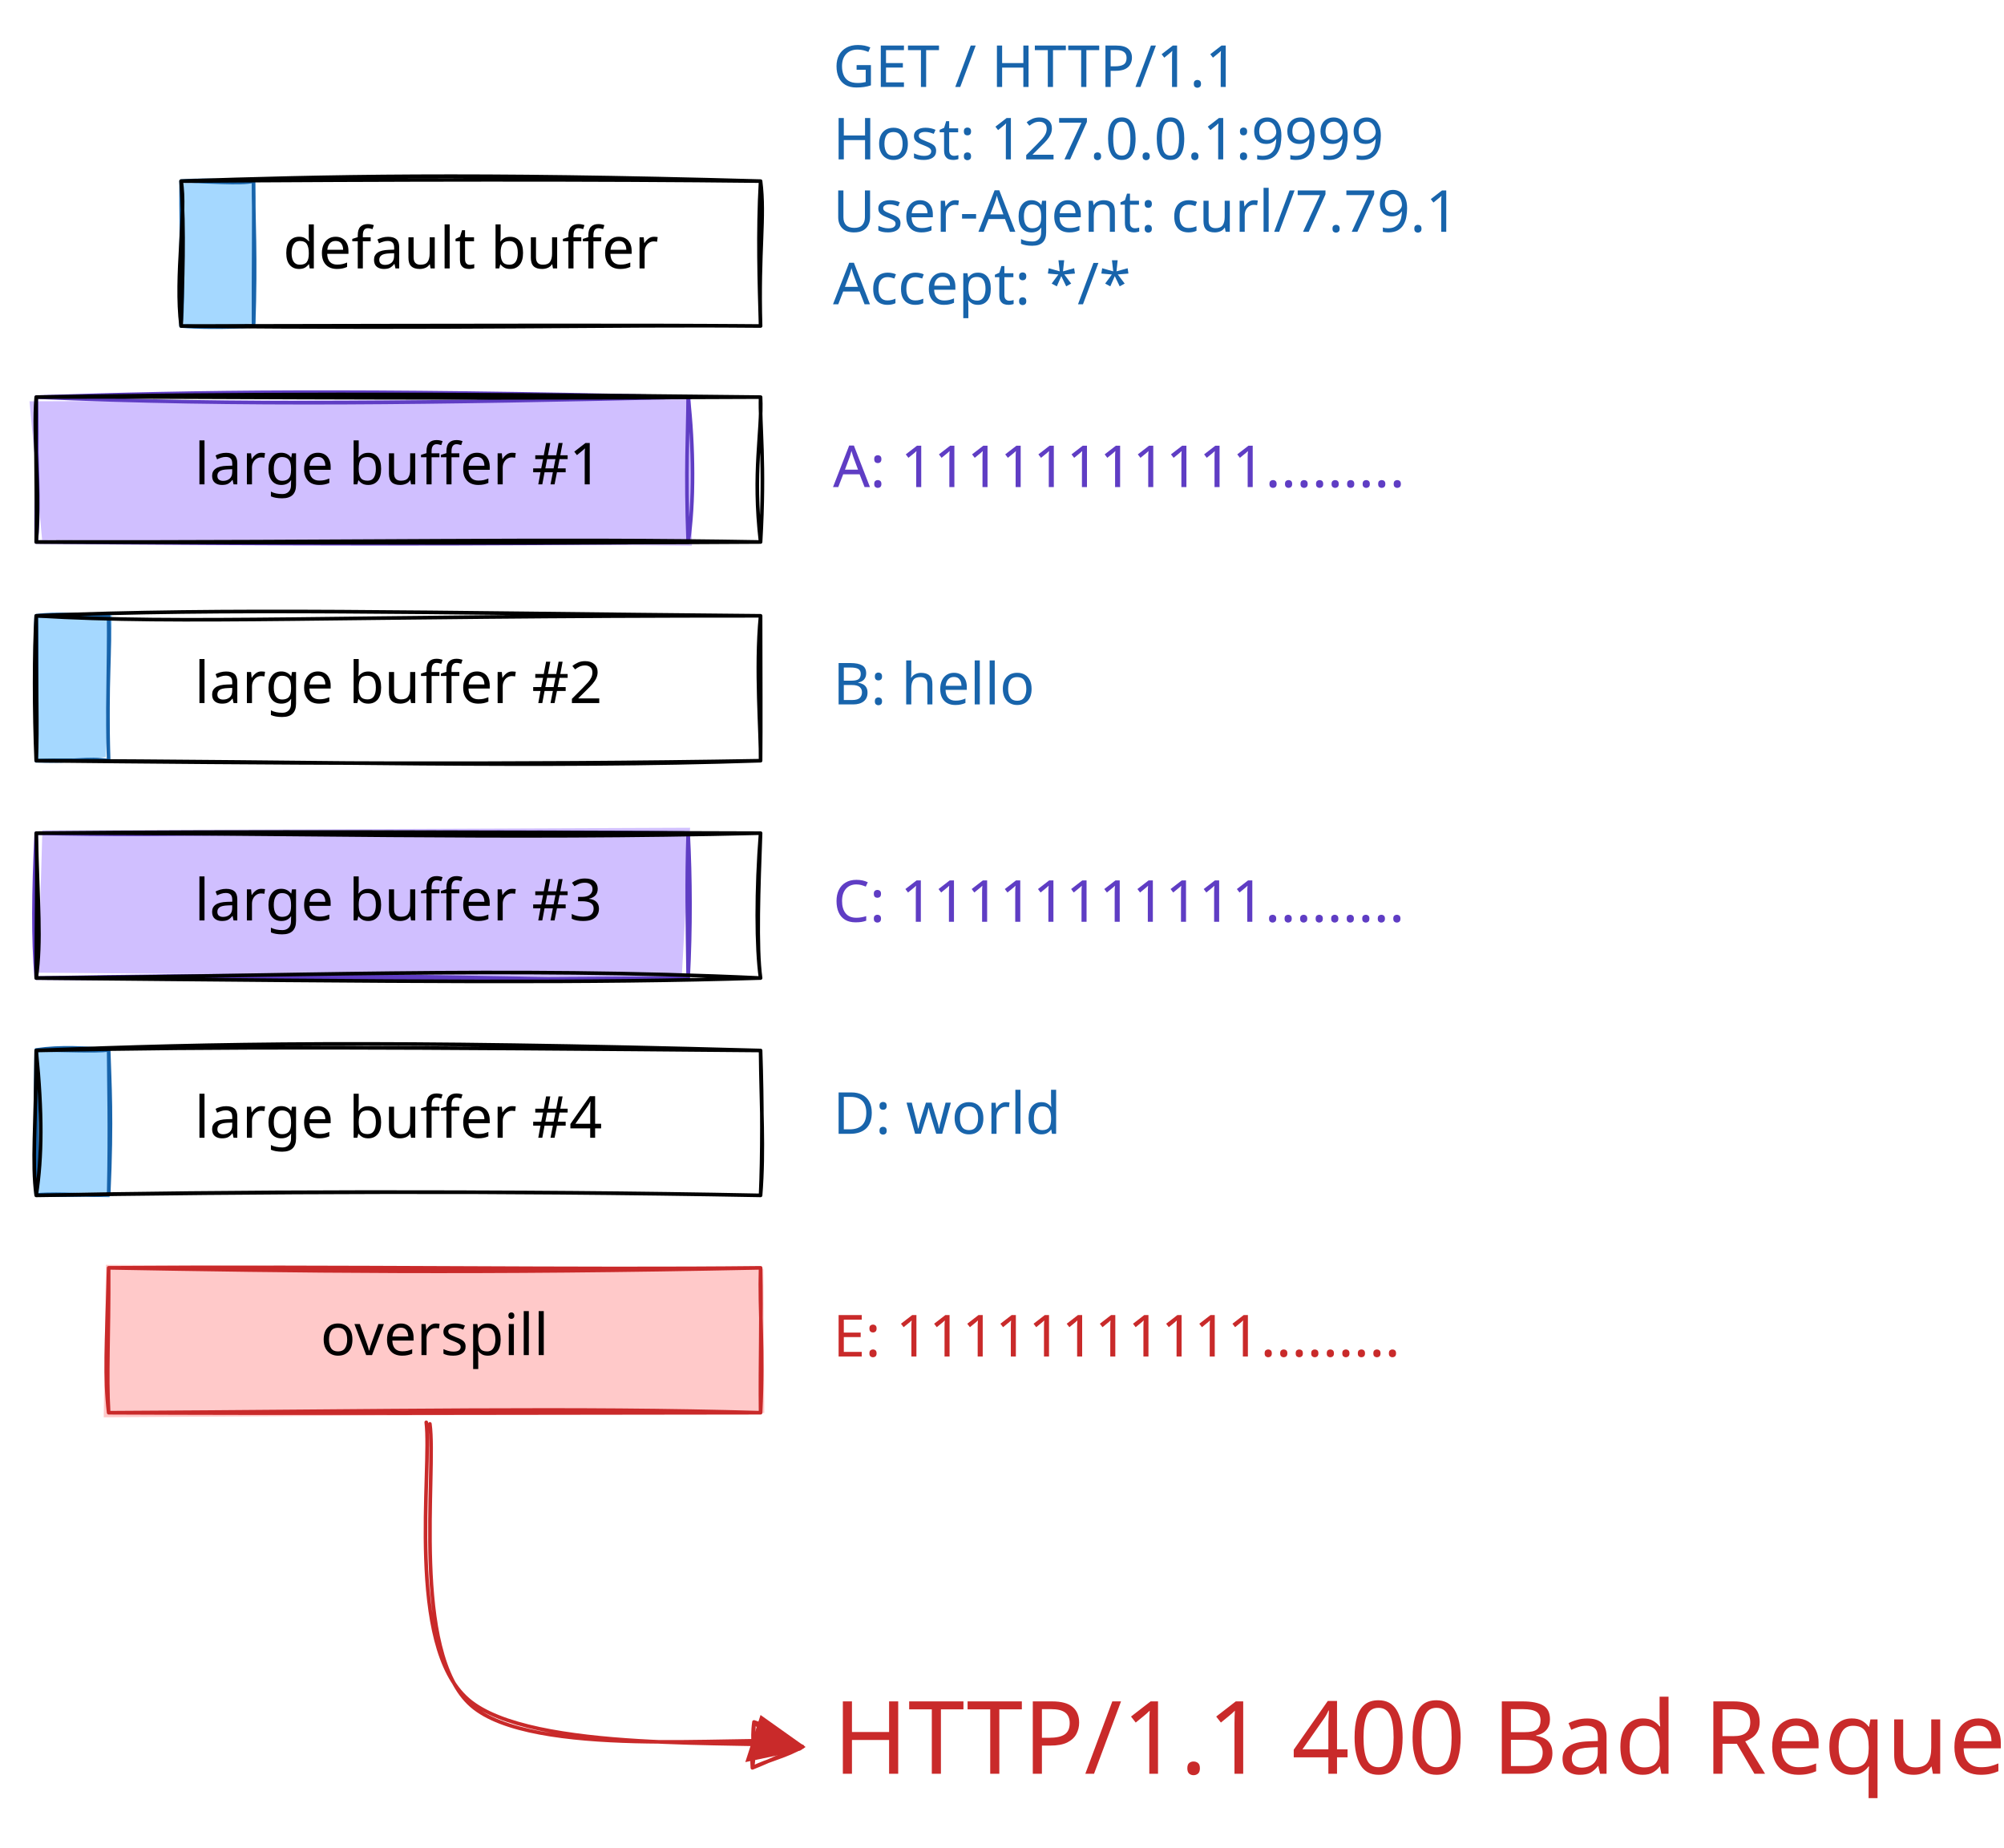
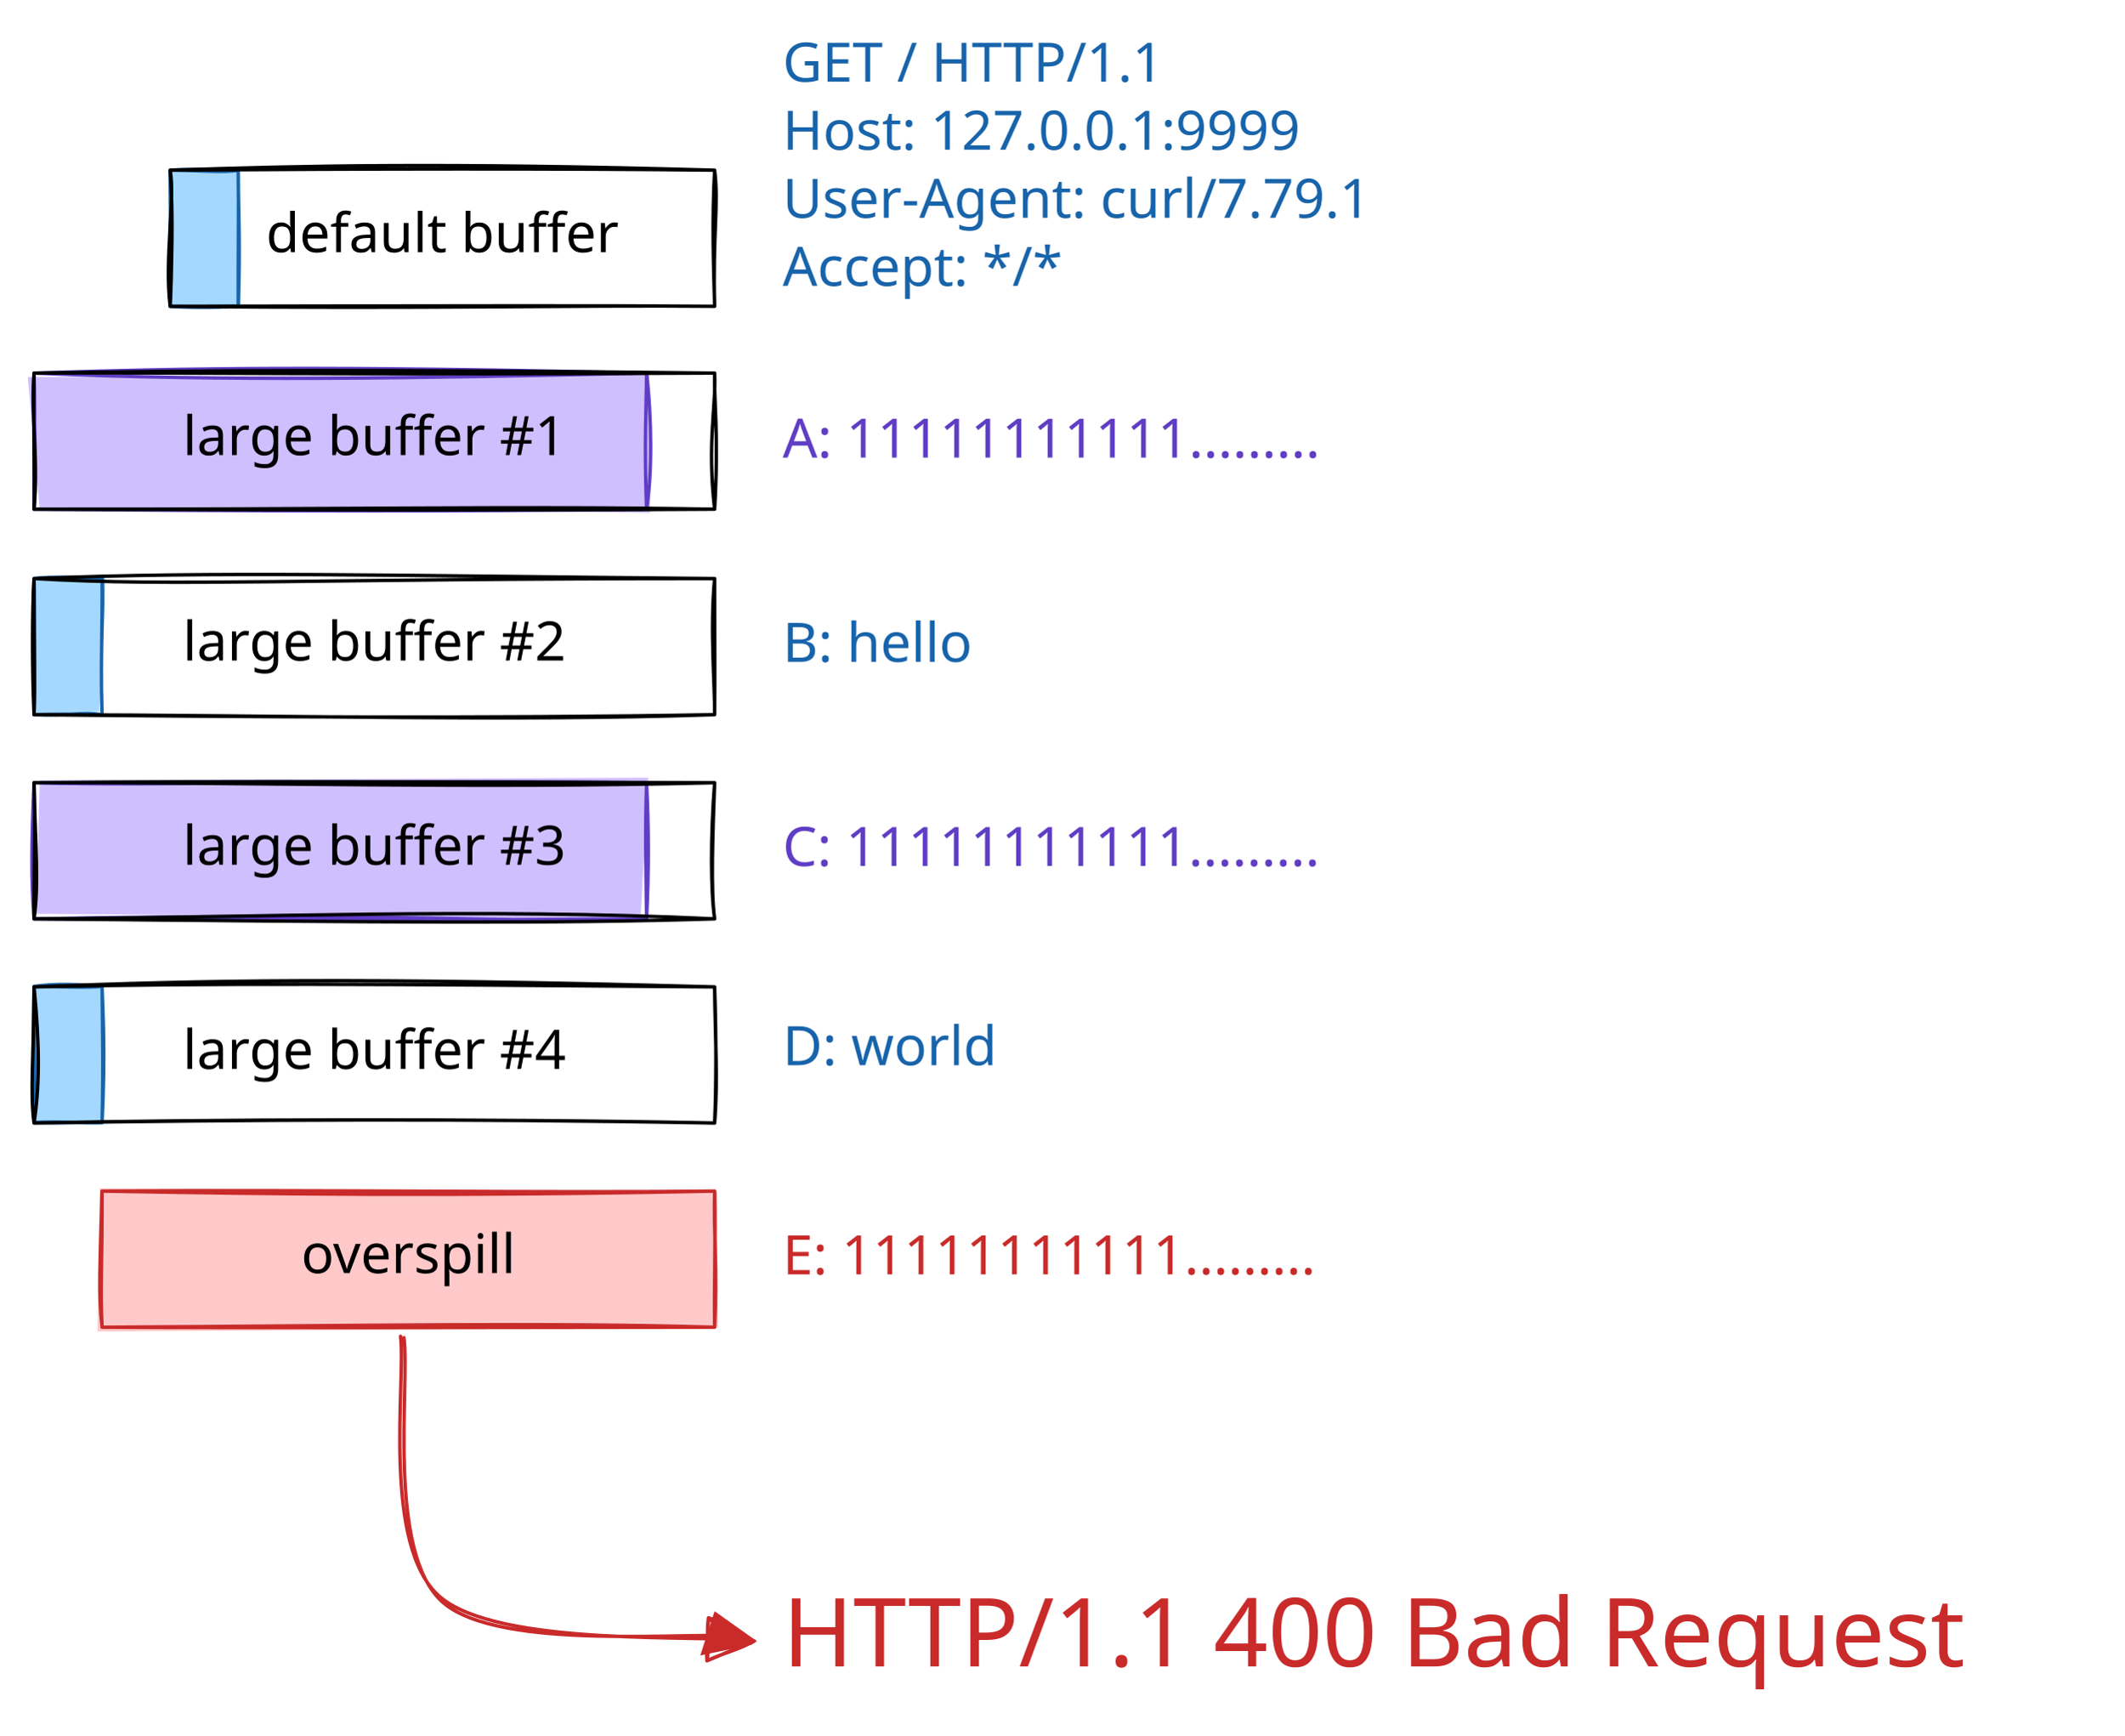
- <svg xmlns="http://www.w3.org/2000/svg" version="1.1" viewBox="0 0 553.32 510" width="1106.64" height="1020" style="background-color: #fffef8">
+ <svg xmlns="http://www.w3.org/2000/svg" version="1.1" viewBox="0 0 624.218 510" width="1248.435" height="1020" style="background-color: #fffef8">
  <defs>
    <style class="style-fonts">
      @font-face { font-family: Excalifont; src: url(/fonts/excalidraw/generated/1e0a7732d7b845c9.woff2); }
      @font-face { font-family: Comic Shanns; src: url(/fonts/excalidraw/generated/d829629ea018d619.woff2); }</style>
  </defs>
  <g stroke-linecap="round" transform="translate(10 289.8516) rotate(0 10 20)">
    <path d="M-0.48 0.09 L19.69 -1 L20.24 40.71 L-0.53 39.76" stroke="none" stroke-width="0" fill="#a5d8ff" />
    <path d="M0 0 C6.73 -0.98, 13.68 -0.55, 20 0 M0 0 C7.65 0.03, 16.17 0.47, 20 0 M20 0 C20.26 8.96, 20.99 18.79, 20 40 M20 0 C20.04 10.57, 20.42 20.47, 20 40 M20 40 C14.19 40.33, 7.55 39.52, 0 40 M20 40 C15.73 39.88, 11.81 40.22, 0 40 M0 40 C-0.22 25.07, -0.23 9.13, 0 0 M0 40 C0.44 29.39, 0.03 17.99, 0 0" stroke="#1864ab" stroke-width="1" fill="none" />
  </g>
  <g stroke-linecap="round" transform="translate(10 290) rotate(0 100 20)">
    <path d="M0 0 C49.3 -1.98, 95.66 -2.85, 200 0 M0 0 C51.01 -1.16, 100.9 -0.86, 200 0 M200 0 C200.14 15.43, 201.02 27.22, 200 40 M200 0 C200.5 14.3, 200.48 29.2, 200 40 M200 40 C131.77 38.63, 59.71 39.02, 0 40 M200 40 C124.79 38.62, 51.02 38.93, 0 40 M0 40 C1.63 29.27, 1.72 17.47, 0 0 M0 40 C-1.23 30.99, -0.08 20.73, 0 0" stroke="#000000" stroke-width="1" fill="none" />
  </g>
-   <g transform="translate(60.31 300) rotate(0 49.69 10)">
-     <text x="49.69" y="14.096" font-family="Excalifont, Xiaolai, Segoe UI Emoji" font-size="16px" fill="#000000" text-anchor="middle" style="white-space: pre;" direction="ltr" dominant-baseline="alphabetic">large buffer #4</text>
+   <g transform="translate(50.89589 300) rotate(0 59.10411 10)">
+     <text x="59.104" y="14.096" font-family="Excalifont, Xiaolai, Segoe UI Emoji" font-size="16px" fill="#000000" text-anchor="middle" style="white-space: pre;" direction="ltr" dominant-baseline="alphabetic">large buffer #4</text>
  </g>
  <g stroke-linecap="round" transform="translate(50 50) rotate(0 10 20)">
    <path d="M-0.24 0.63 L20.52 0.37 L20.67 39.28 L0.74 40.36" stroke="none" stroke-width="0" fill="#a5d8ff" />
    <path d="M0 0 C7.37 0.01, 16.48 0.88, 20 0 M0 0 C4.82 -0.36, 9.94 -0.2, 20 0 M20 0 C19.95 10.89, 20.72 20.44, 20 40 M20 0 C20.19 12.47, 19.94 24.37, 20 40 M20 40 C15.56 39.83, 11.83 40.53, 0 40 M20 40 C12.04 40.47, 4.18 40.36, 0 40 M0 40 C0.76 29.73, -0.06 17.87, 0 0 M0 40 C-0.52 30.04, 0.34 19.59, 0 0" stroke="#1864ab" stroke-width="1" fill="none" />
  </g>
  <g stroke-linecap="round" transform="translate(50 50) rotate(0 80 20)">
    <path d="M0 0 C39.89 -1.33, 79.78 -2.25, 160 0 M0 0 C57.52 -0.43, 115.04 -0.52, 160 0 M160 0 C161.27 10.12, 159.4 18.94, 160 40 M160 0 C159.19 14.4, 159.67 28.18, 160 40 M160 40 C118.01 39.6, 76.82 40.83, 0 40 M160 40 C126.46 39.74, 93.5 39.83, 0 40 M0 40 C-1.74 26.13, 1.54 8.26, 0 0 M0 40 C0.38 27.69, 1.02 14.1, 0 0" stroke="#000000" stroke-width="1" fill="none" />
  </g>
-   <g transform="translate(83.905 60) rotate(0 46.095 10)">
-     <text x="46.095" y="14.096" font-family="Excalifont, Xiaolai, Segoe UI Emoji" font-size="16px" fill="#000000" text-anchor="middle" style="white-space: pre;" direction="ltr" dominant-baseline="alphabetic">default buffer</text>
+   <g transform="translate(74.83189 60) rotate(0 55.16811 10)">
+     <text x="55.168" y="14.096" font-family="Excalifont, Xiaolai, Segoe UI Emoji" font-size="16px" fill="#000000" text-anchor="middle" style="white-space: pre;" direction="ltr" dominant-baseline="alphabetic">default buffer</text>
  </g>
  <g stroke-linecap="round" transform="translate(10 109.625) rotate(0 90 20)">
    <path d="M-1.85 1.16 L180.79 0.45 L181.04 41.06 L1.63 39.45" stroke="none" stroke-width="0" fill="#d0bfff" />
    <path d="M0 0 C45.02 -1.51, 86.89 -2.13, 180 0 M0 0 C55.92 2.51, 110.84 1.56, 180 0 M180 0 C181.54 13.09, 181.68 29.76, 180 40 M180 0 C179.95 9.87, 179.26 20.17, 180 40 M180 40 C143.05 39.04, 101.5 40.54, 0 40 M180 40 C123.04 40.7, 66.96 40.6, 0 40 M0 40 C1.1 28.03, -0.15 18.88, 0 0 M0 40 C-0.14 26.97, 0.45 13.25, 0 0" stroke="#5f3dc4" stroke-width="1" fill="none" />
  </g>
  <g stroke-linecap="round" transform="translate(10 109.625) rotate(0 100 20)">
    <path d="M0 0 C43.82 -0.26, 84.56 0.59, 200 0 M0 0 C52.83 -0.87, 103.09 -1.11, 200 0 M200 0 C200.49 9.66, 197.73 20.45, 200 40 M200 0 C199.75 7.85, 201.27 18.05, 200 40 M200 40 C143 38.97, 88.69 40.12, 0 40 M200 40 C144.87 40.36, 89.64 40.22, 0 40 M0 40 C1.15 25.49, -0.96 11.3, 0 0 M0 40 C0.3 29.26, -0.29 19.66, 0 0" stroke="#000000" stroke-width="1" fill="none" />
  </g>
-   <g transform="translate(61.895 119.625) rotate(0 48.105 10)">
-     <text x="48.105" y="14.096" font-family="Excalifont, Xiaolai, Segoe UI Emoji" font-size="16px" fill="#000000" text-anchor="middle" style="white-space: pre;" direction="ltr" dominant-baseline="alphabetic">large buffer #1</text>
+   <g transform="translate(52.15989 119.625) rotate(0 57.84011 10)">
+     <text x="57.84" y="14.096" font-family="Excalifont, Xiaolai, Segoe UI Emoji" font-size="16px" fill="#000000" text-anchor="middle" style="white-space: pre;" direction="ltr" dominant-baseline="alphabetic">large buffer #1</text>
  </g>
  <g stroke-linecap="round" transform="translate(10 170) rotate(0 10 20)">
    <path d="M-0.25 -0.23 L20.97 -0.2 L19.2 39.01 L-0.16 40.59" stroke="none" stroke-width="0" fill="#a5d8ff" />
    <path d="M0 0 C5.87 -0.79, 11.6 -0.07, 20 0 M0 0 C8.08 0.1, 16.02 0.06, 20 0 M20 0 C20.65 9.02, 19.31 17.63, 20 40 M20 0 C20.13 13.67, 19.5 26.91, 20 40 M20 40 C14.1 39.09, 10.43 40.41, 0 40 M20 40 C13.95 39.92, 7.13 39.75, 0 40 M0 40 C0.03 23.3, 0.27 8.22, 0 0 M0 40 C0.22 26.1, -0.62 11.77, 0 0" stroke="#1864ab" stroke-width="1" fill="none" />
  </g>
  <g stroke-linecap="round" transform="translate(10 170) rotate(0 100 20)">
    <path d="M0 0 C41.21 2.46, 81.28 -0.03, 200 0 M0 0 C53.19 -2.21, 104.36 -0.84, 200 0 M200 0 C198.56 14.71, 200.13 32.43, 200 40 M200 0 C200.02 15.49, 200.1 30.86, 200 40 M200 40 C138.59 42.05, 78.97 40.15, 0 40 M200 40 C131.04 41.18, 62.15 40.65, 0 40 M0 40 C-0.59 26.91, -0.58 9.26, 0 0 M0 40 C0.41 30.36, -0.06 20.65, 0 0" stroke="#000000" stroke-width="1" fill="none" />
  </g>
-   <g transform="translate(60.49 180) rotate(0 49.51 10)">
-     <text x="49.51" y="14.096" font-family="Excalifont, Xiaolai, Segoe UI Emoji" font-size="16px" fill="#000000" text-anchor="middle" style="white-space: pre;" direction="ltr" dominant-baseline="alphabetic">large buffer #2</text>
+   <g transform="translate(49.97588 180) rotate(0 60.02412 10)">
+     <text x="60.024" y="14.096" font-family="Excalifont, Xiaolai, Segoe UI Emoji" font-size="16px" fill="#000000" text-anchor="middle" style="white-space: pre;" direction="ltr" dominant-baseline="alphabetic">large buffer #2</text>
  </g>
  <g stroke-linecap="round" transform="translate(10 230) rotate(0 90 20)">
    <path d="M1.7 -0.77 L180.54 -1.48 L178.22 39.99 L0.56 38.52" stroke="none" stroke-width="0" fill="#d0bfff" />
    <path d="M0 0 C39.5 1.09, 77.61 -1.02, 180 0 M0 0 C64.97 0.12, 129.73 -0.68, 180 0 M180 0 C179.57 13.64, 179.77 22.98, 180 40 M180 0 C180.65 12.47, 180.72 26.2, 180 40 M180 40 C143.32 41.49, 107.15 37.94, 0 40 M180 40 C143.59 40.1, 107.38 40.75, 0 40 M0 40 C0.1 26.03, 0.21 9.99, 0 0 M0 40 C-0.9 28.88, -0.77 16.79, 0 0" stroke="#5f3dc4" stroke-width="1" fill="none" />
  </g>
  <g stroke-linecap="round" transform="translate(10 230) rotate(0 100 20)">
    <path d="M0 0 C65.09 -0.16, 128.98 1.76, 200 0 M0 0 C59.78 -0.59, 120.95 -0.21, 200 0 M200 0 C199.47 14.81, 198.83 31.52, 200 40 M200 0 C198.78 15.46, 198.8 31.71, 200 40 M200 40 C130.66 36.74, 64.32 39.65, 0 40 M200 40 C153.19 41.46, 104.91 41.02, 0 40 M0 40 C1.45 29.49, 0.43 20.07, 0 0 M0 40 C-0.04 26.66, 0.4 11.5, 0 0" stroke="#000000" stroke-width="1" fill="none" />
  </g>
-   <g transform="translate(60.55 240) rotate(0 49.45 10)">
-     <text x="49.45" y="14.096" font-family="Excalifont, Xiaolai, Segoe UI Emoji" font-size="16px" fill="#000000" text-anchor="middle" style="white-space: pre;" direction="ltr" dominant-baseline="alphabetic">large buffer #3</text>
+   <g transform="translate(50.71188 240) rotate(0 59.28812 10)">
+     <text x="59.288" y="14.096" font-family="Excalifont, Xiaolai, Segoe UI Emoji" font-size="16px" fill="#000000" text-anchor="middle" style="white-space: pre;" direction="ltr" dominant-baseline="alphabetic">large buffer #3</text>
  </g>
  <g stroke-linecap="round" transform="translate(30 350) rotate(0 90 20)">
    <path d="M-0.74 -0.83 L180.77 0.25 L181.03 40.08 L-1.36 41.26" stroke="none" stroke-width="0" fill="#ffc9c9" />
    <path d="M0 0 C64.86 -0.47, 130.1 0.56, 180 0 M0 0 C50.61 0.91, 102.44 1.62, 180 0 M180 0 C180.32 13.85, 179.82 25.82, 180 40 M180 0 C179.64 11.85, 180.86 22.9, 180 40 M180 40 C129.29 38.51, 76.21 39.6, 0 40 M180 40 C113.8 40.09, 46.71 40.24, 0 40 M0 40 C-1.15 29.92, -0.59 22, 0 0 M0 40 C-0.62 28.73, 0.09 20.3, 0 0" stroke="#c92a2a" stroke-width="1" fill="none" />
  </g>
-   <g transform="translate(91.895 360) rotate(0 28.105 10)">
-     <text x="28.105" y="14.096" font-family="Excalifont, Xiaolai, Segoe UI Emoji" font-size="16px" fill="#000000" text-anchor="middle" style="white-space: pre;" direction="ltr" dominant-baseline="alphabetic">overspill</text>
+   <g transform="translate(89.21594 360) rotate(0 30.78406 10)">
+     <text x="30.784" y="14.096" font-family="Excalifont, Xiaolai, Segoe UI Emoji" font-size="16px" fill="#000000" text-anchor="middle" style="white-space: pre;" direction="ltr" dominant-baseline="alphabetic">overspill</text>
  </g>
-   <g transform="translate(230 10) rotate(0 76.57 40)">
+   <g transform="translate(230 10) rotate(0 101.2002 40)">
    <text x="0" y="14" font-family="Comic Shanns, Segoe UI Emoji" font-size="16px" fill="#1864ab" text-anchor="start" style="white-space: pre;" direction="ltr" dominant-baseline="alphabetic">GET / HTTP/1.1</text>
    <text x="0" y="34" font-family="Comic Shanns, Segoe UI Emoji" font-size="16px" fill="#1864ab" text-anchor="start" style="white-space: pre;" direction="ltr" dominant-baseline="alphabetic">Host: 127.0.0.1:9999</text>
    <text x="0" y="54" font-family="Comic Shanns, Segoe UI Emoji" font-size="16px" fill="#1864ab" text-anchor="start" style="white-space: pre;" direction="ltr" dominant-baseline="alphabetic">User-Agent: curl/7.79.1</text>
    <text x="0" y="74" font-family="Comic Shanns, Segoe UI Emoji" font-size="16px" fill="#1864ab" text-anchor="start" style="white-space: pre;" direction="ltr" dominant-baseline="alphabetic">Accept: */*</text>
  </g>
-   <g transform="translate(230 120.4654) rotate(0 56.905 10)">
+   <g transform="translate(230 120.4654) rotate(0 101.2002 10)">
    <text x="0" y="14" font-family="Comic Shanns, Segoe UI Emoji" font-size="16px" fill="#5f3dc4" text-anchor="start" style="white-space: pre;" direction="ltr" dominant-baseline="alphabetic">A: 11111111111.........</text>
  </g>
-   <g transform="translate(230 180.4654) rotate(0 25.255 20)">
+   <g transform="translate(230 180.4654) rotate(0 35.20007 20)">
    <text x="0" y="14" font-family="Comic Shanns, Segoe UI Emoji" font-size="16px" fill="#1864ab" text-anchor="start" style="white-space: pre;" direction="ltr" dominant-baseline="alphabetic">B: hello</text>
    <text x="0" y="34" font-family="Comic Shanns, Segoe UI Emoji" font-size="16px" fill="#1864ab" text-anchor="start" style="white-space: pre;" direction="ltr" dominant-baseline="alphabetic" />
  </g>
-   <g transform="translate(230 240.4654) rotate(0 56.625 20)">
+   <g transform="translate(230 240.4654) rotate(0 101.2002 20)">
    <text x="0" y="14" font-family="Comic Shanns, Segoe UI Emoji" font-size="16px" fill="#5f3dc4" text-anchor="start" style="white-space: pre;" direction="ltr" dominant-baseline="alphabetic">C: 11111111111.........</text>
    <text x="0" y="34" font-family="Comic Shanns, Segoe UI Emoji" font-size="16px" fill="#5f3dc4" text-anchor="start" style="white-space: pre;" direction="ltr" dominant-baseline="alphabetic" />
  </g>
-   <g transform="translate(230 299) rotate(0 28.615 10)">
+   <g transform="translate(230 299) rotate(0 35.20007 10)">
    <text x="0" y="14" font-family="Comic Shanns, Segoe UI Emoji" font-size="16px" fill="#1864ab" text-anchor="start" style="white-space: pre;" direction="ltr" dominant-baseline="alphabetic">D: world</text>
  </g>
-   <g transform="translate(230 360.4654) rotate(0 56.465 10)">
+   <g transform="translate(230 360.4654) rotate(0 101.2002 10)">
    <text x="0" y="14" font-family="Comic Shanns, Segoe UI Emoji" font-size="16px" fill="#c92a2a" text-anchor="start" style="white-space: pre;" direction="ltr" dominant-baseline="alphabetic">E: 11111111111.........</text>
  </g>
-   <g transform="translate(230 465) rotate(0 156.66 17.5)">
+   <g transform="translate(230 465) rotate(0 192.1088 17.5)">
    <text x="0" y="24.668" font-family="Excalifont, Xiaolai, Segoe UI Emoji" font-size="28px" fill="#c92a2a" text-anchor="start" style="white-space: pre;" direction="ltr" dominant-baseline="alphabetic">HTTP/1.1 400 Bad Request</text>
  </g>
  <g stroke-linecap="round">
    <g transform="translate(117.8026 391.9225) rotate(0 51.00537 44.38455)">
      <path d="M0.89 1.15 C2.75 14.51, -4.38 64.31, 12.34 78.93 C29.07 93.55, 86.47 87.38, 101.25 88.88 M-0.11 0.72 C1.51 13.84, -5.84 62.34, 11.47 77.26 C28.78 92.18, 88.87 88.37, 103.75 90.25" stroke="#c92a2a" stroke-width="1" fill="none" />
    </g>
    <g transform="translate(117.8026 391.9225) rotate(0 51.00537 44.38455)">
      <path d="M103.15 91.33 L87.98 94.53 L92.19 81.52 L104.63 90.35" stroke="none" stroke-width="0" fill="#c92a2a" fill-rule="evenodd" />
      <path d="M103.75 90.25 C99.68 92.85, 93.85 94.03, 89.94 96.11 M103.75 90.25 C98.78 92.1, 95.38 93.94, 89.94 96.11 M89.94 96.11 C90.77 91.69, 89.63 88.69, 90.38 83.44 M89.94 96.11 C89.62 92.46, 90.35 87.89, 90.38 83.44 M90.38 83.44 C93.25 86.57, 97.43 88.14, 103.75 90.25 M90.38 83.44 C94.62 84.76, 97.49 87.85, 103.75 90.25 M103.75 90.25 C103.75 90.25, 103.75 90.25, 103.75 90.25 M103.75 90.25 C103.75 90.25, 103.75 90.25, 103.75 90.25" stroke="#c92a2a" stroke-width="1" fill="none" />
    </g>
  </g>
  <mask />
</svg>
